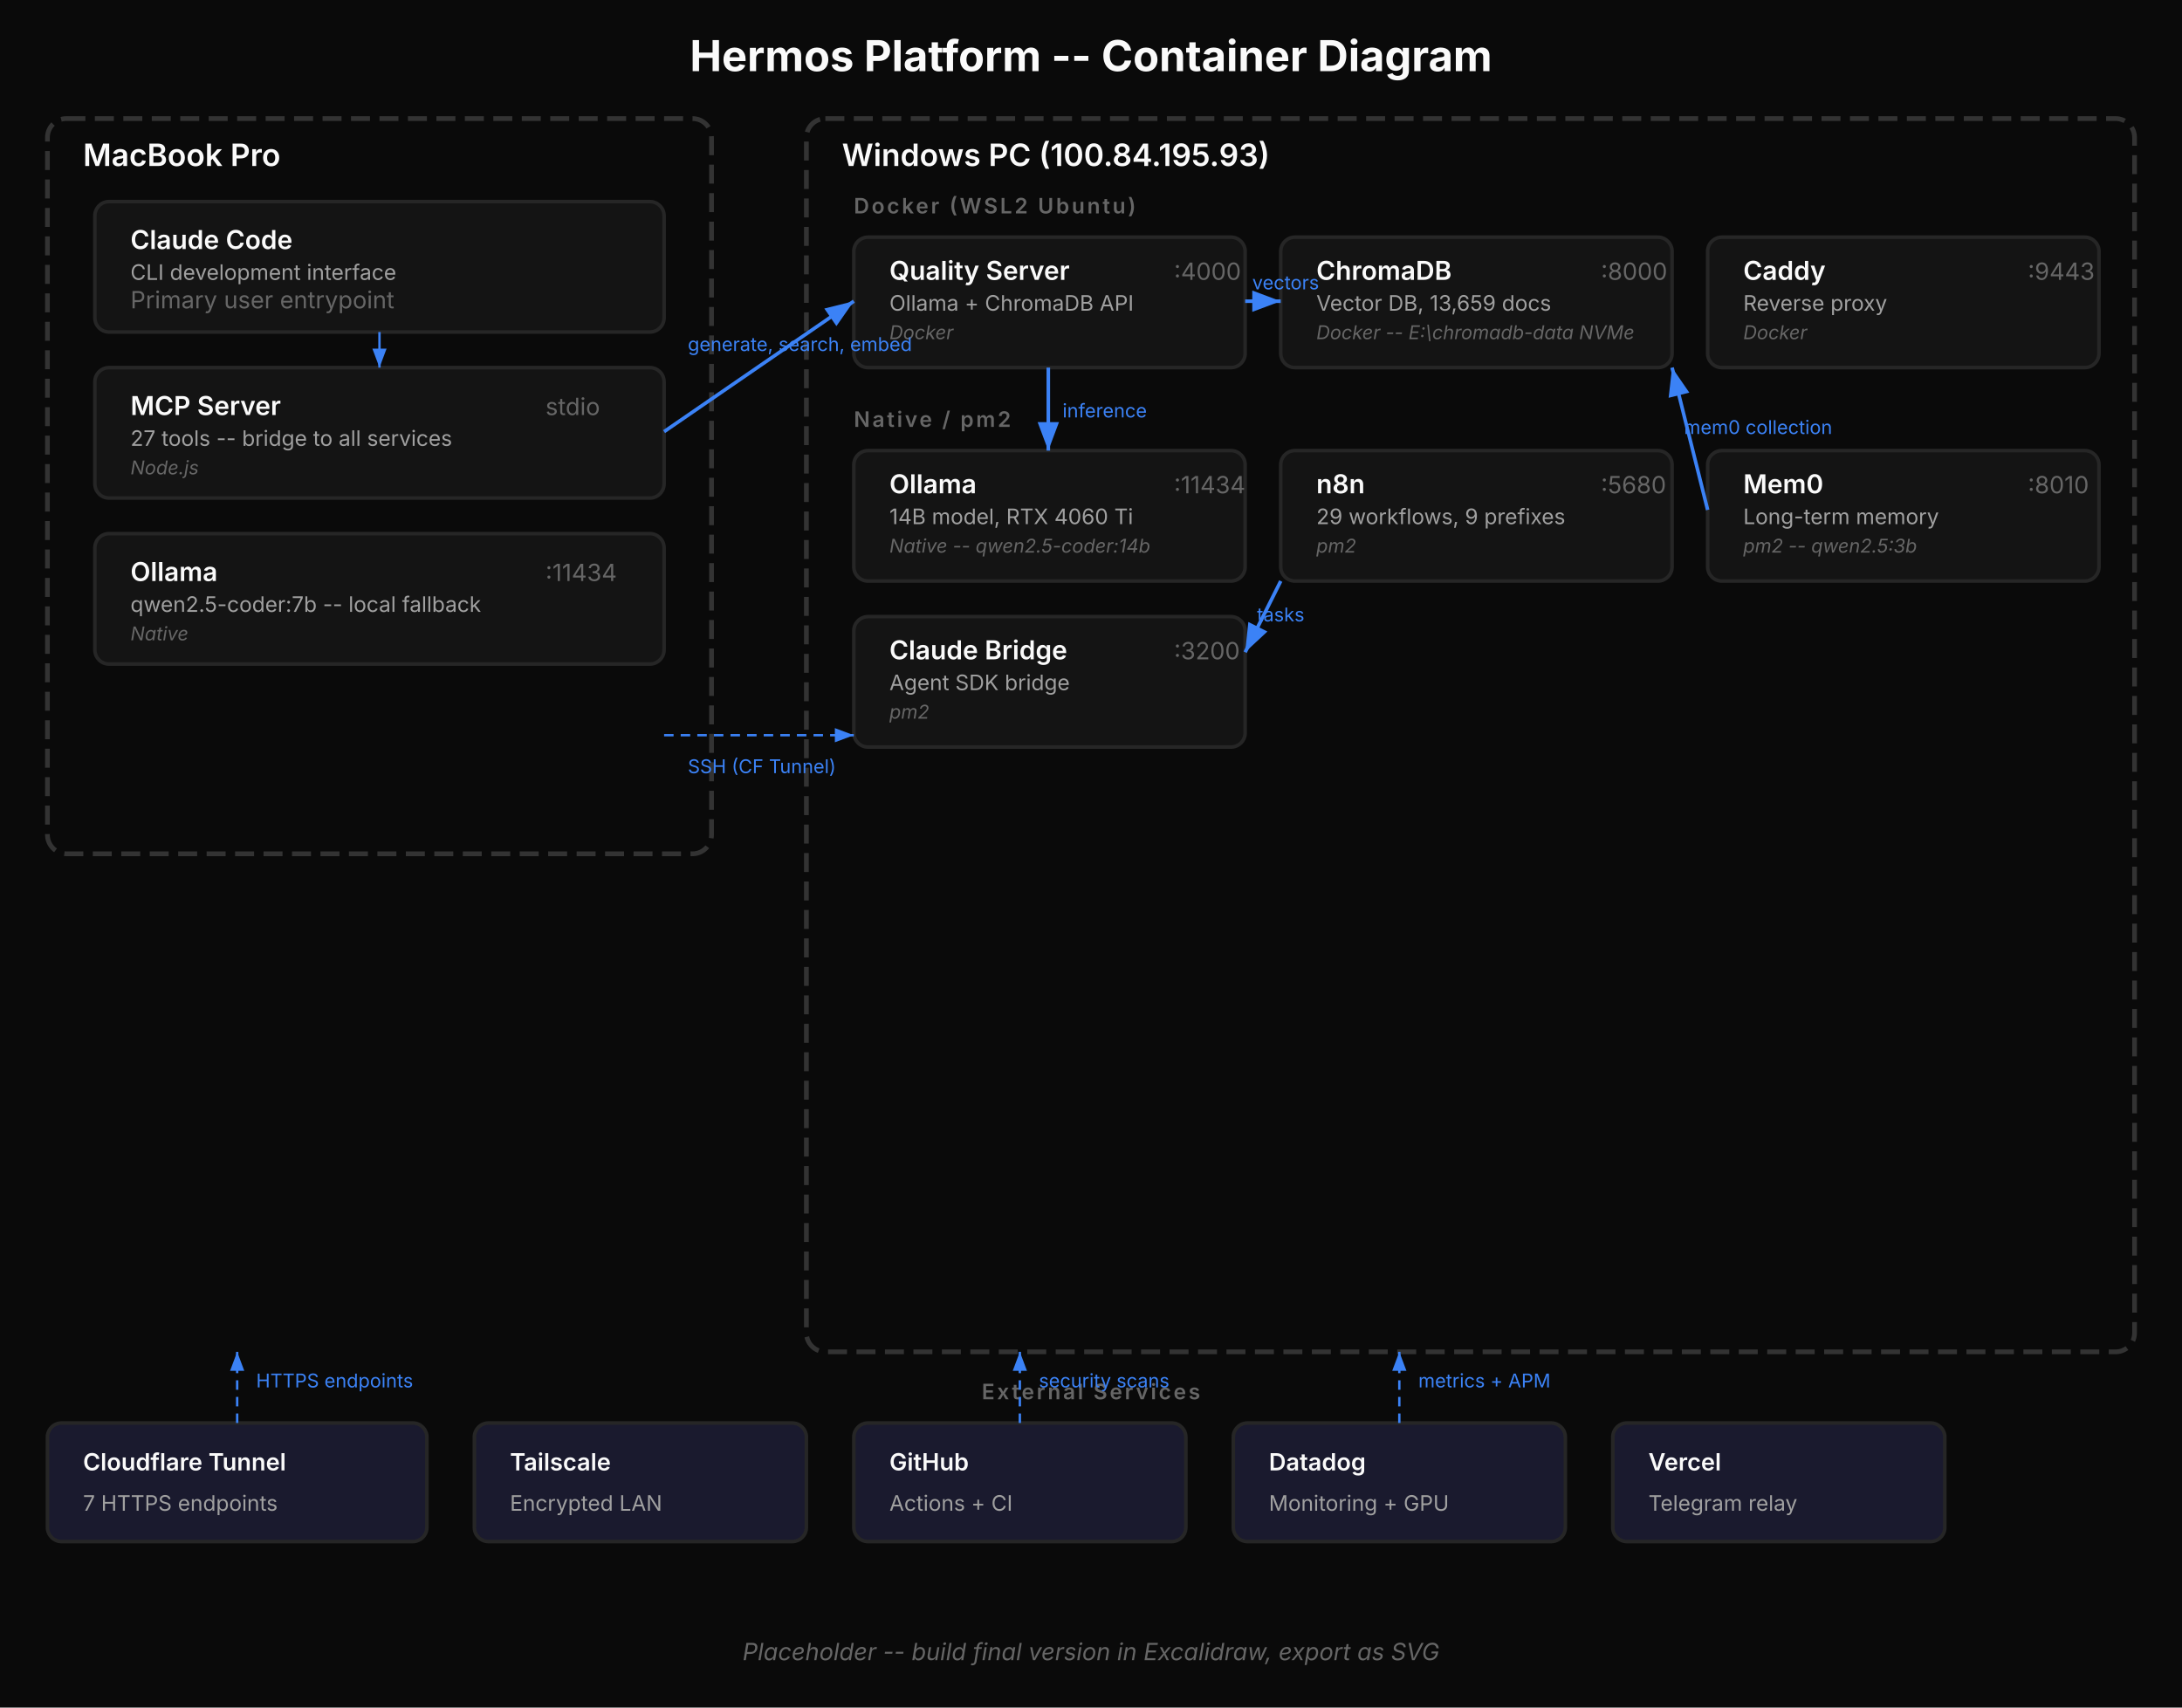
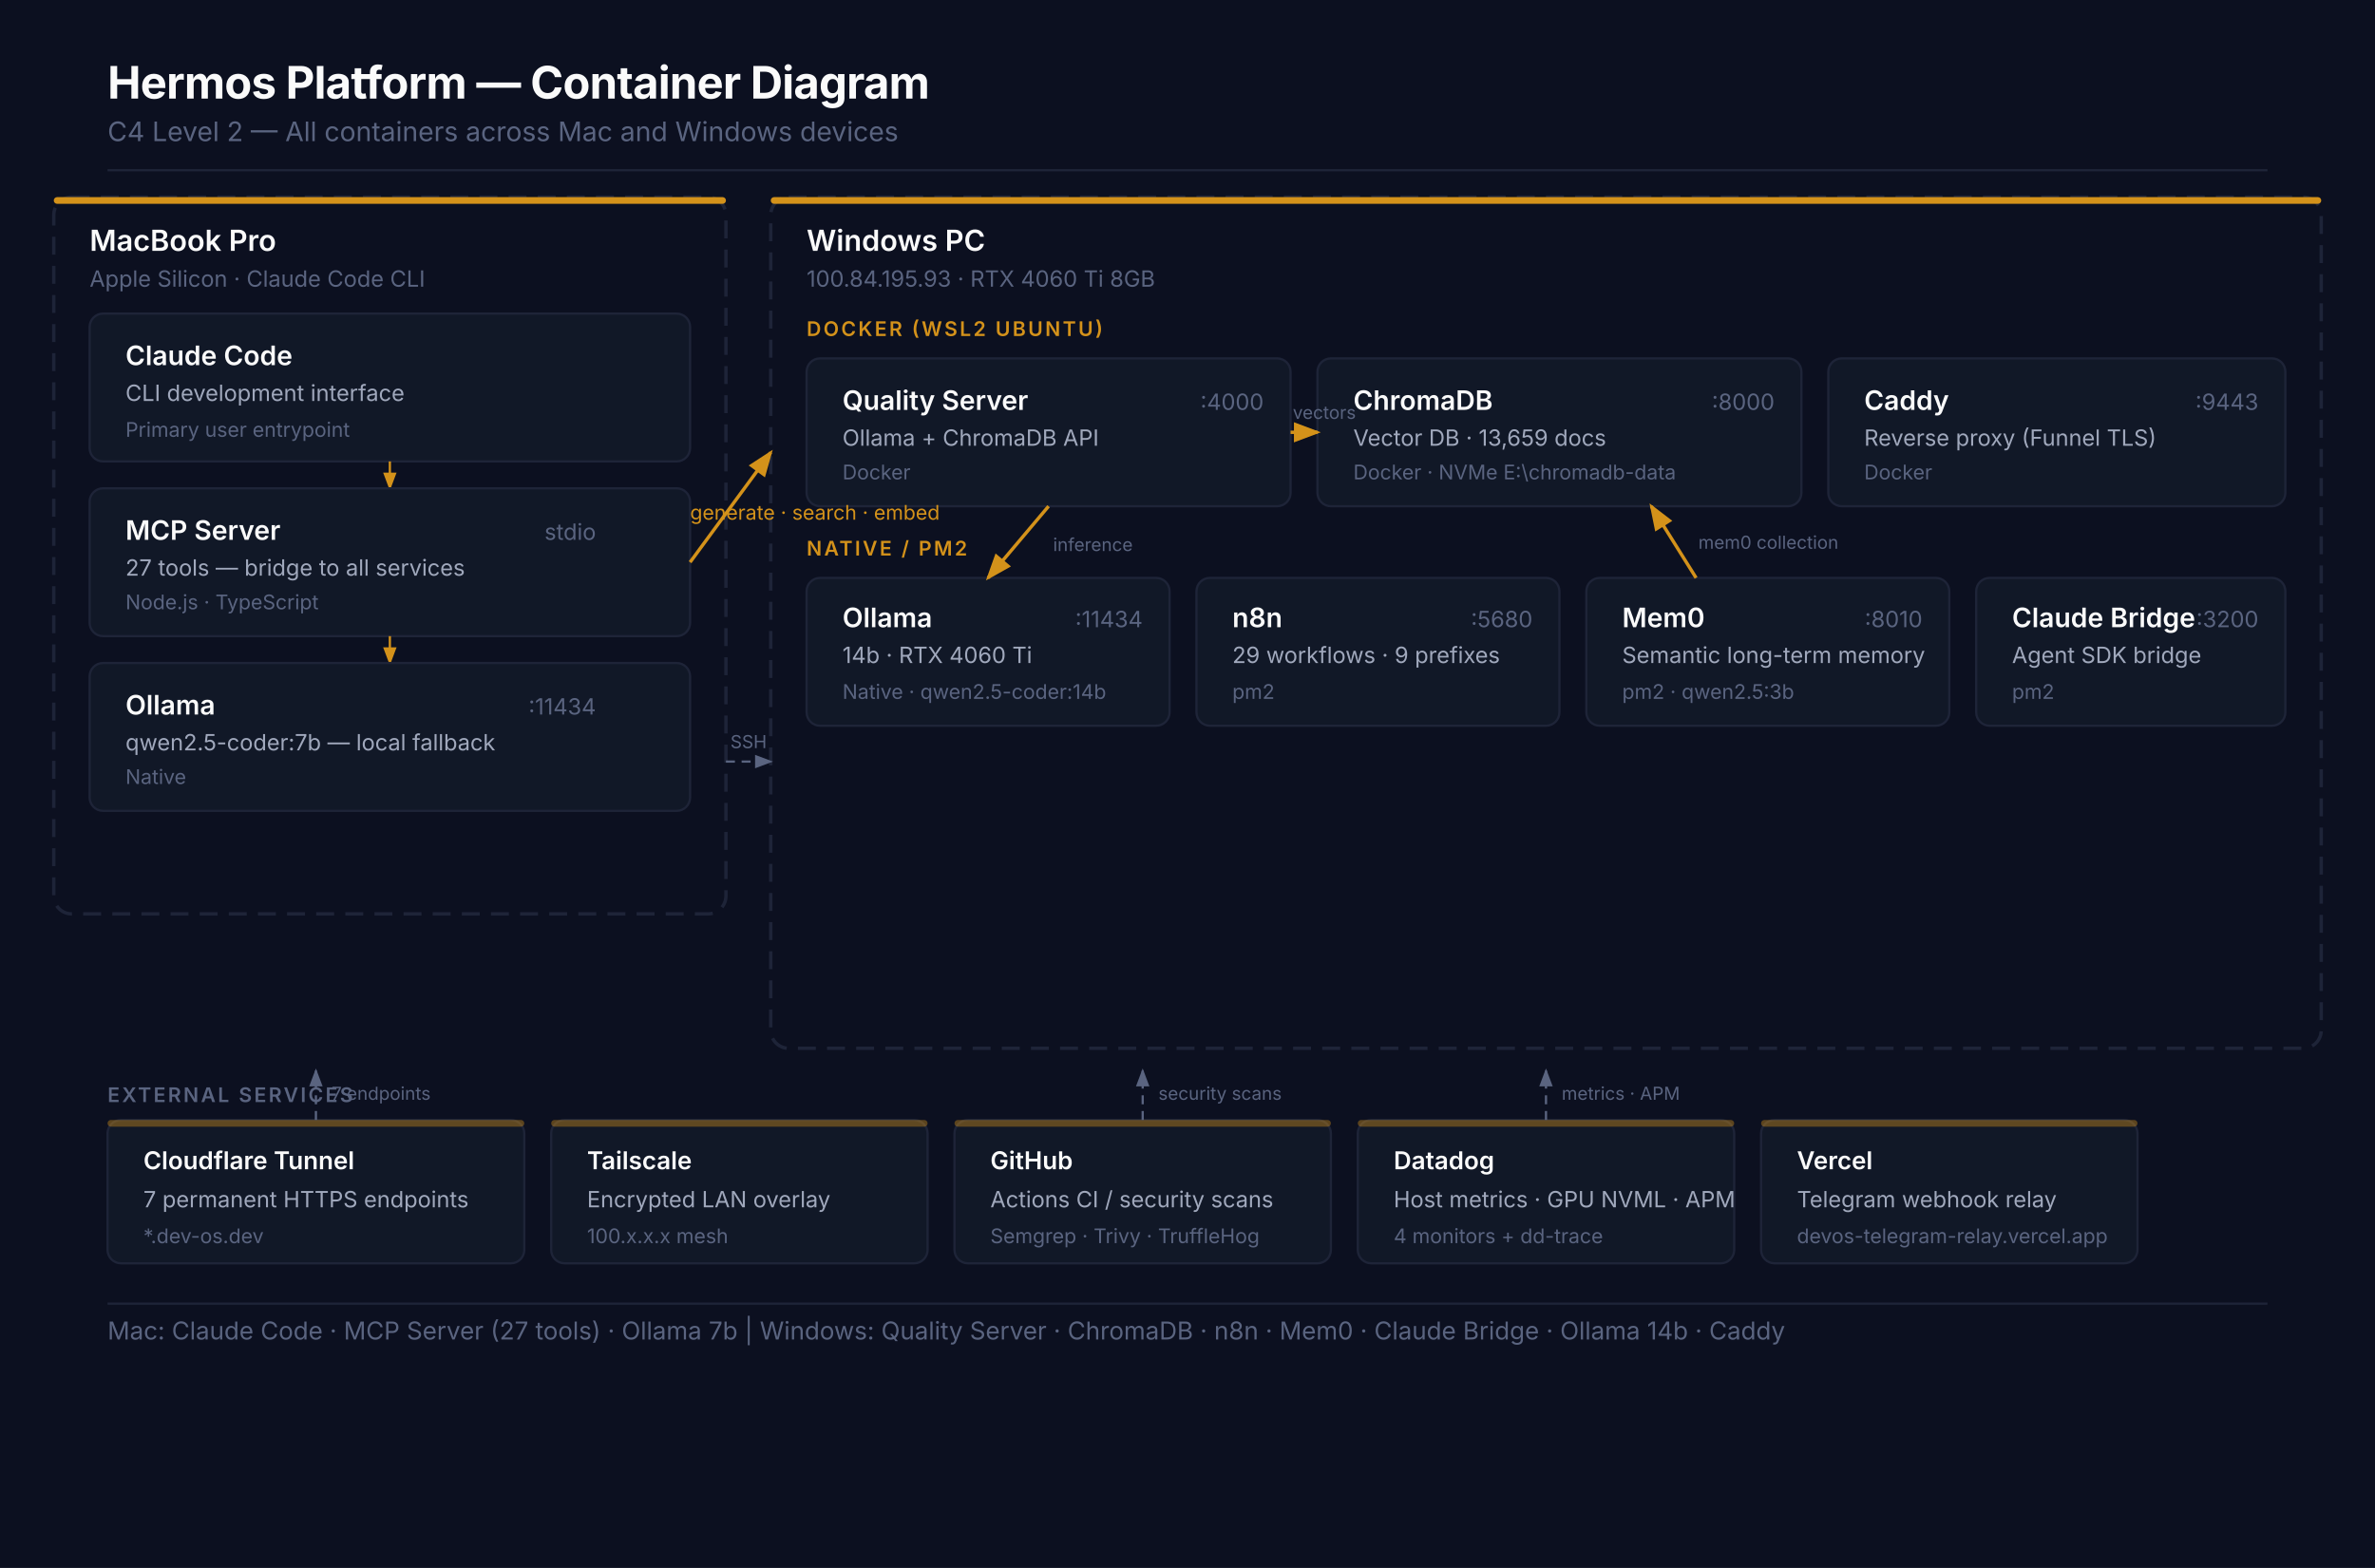
- <svg xmlns="http://www.w3.org/2000/svg" viewBox="0 0 920 720" width="920" height="720">
+ <svg xmlns="http://www.w3.org/2000/svg" viewBox="0 0 1060 700" width="1060" height="700">
  <defs>
-     <style>
-       .title { fill: #FAFAFA; font-family: system-ui, -apple-system, sans-serif; font-size: 18px; font-weight: 700; }
-       .device-label { fill: #FAFAFA; font-family: system-ui, -apple-system, sans-serif; font-size: 13px; font-weight: 600; }
-       .container-name { fill: #FAFAFA; font-family: system-ui, -apple-system, sans-serif; font-size: 11px; font-weight: 600; }
-       .container-port { fill: #666666; font-family: system-ui, -apple-system, sans-serif; font-size: 10px; }
-       .container-desc { fill: #A0A0A0; font-family: system-ui, -apple-system, sans-serif; font-size: 9px; }
-       .runtime-tag { fill: #666666; font-family: system-ui, -apple-system, sans-serif; font-size: 8px; font-style: italic; }
-       .external-name { fill: #FAFAFA; font-family: system-ui, -apple-system, sans-serif; font-size: 10px; font-weight: 600; }
-       .external-desc { fill: #A0A0A0; font-family: system-ui, -apple-system, sans-serif; font-size: 9px; }
-       .arrow-label { fill: #3B82F6; font-family: system-ui, -apple-system, sans-serif; font-size: 8px; }
-       .section-label { fill: #666666; font-family: system-ui, -apple-system, sans-serif; font-size: 9px; font-weight: 600; text-transform: uppercase; letter-spacing: 1px; }
-       .placeholder-note { fill: #666666; font-family: system-ui, -apple-system, sans-serif; font-size: 10px; font-style: italic; }
-     </style>
-     <marker id="arrow" markerWidth="8" markerHeight="6" refX="8" refY="3" orient="auto">
-       <polygon points="0 0, 8 3, 0 6" fill="#3B82F6" />
+     <marker id="arr" markerWidth="8" markerHeight="6" refX="7" refY="3" orient="auto">
+       <polygon points="0 0, 8 3, 0 6" fill="#D4921A" />
+     </marker>
+     <marker id="arr-dash" markerWidth="8" markerHeight="6" refX="7" refY="3" orient="auto">
+       <polygon points="0 0, 8 3, 0 6" fill="#5A6480" />
    </marker>
  </defs>
-   <rect width="920" height="720" fill="#0A0A0A" />
-   <text x="460" y="30" text-anchor="middle" class="title">Hermos Platform -- Container Diagram</text>
-   <rect x="20" y="50" width="280" height="310" rx="8" fill="none" stroke="#333333" stroke-width="2" stroke-dasharray="8,4" />
-   <text x="35" y="70" class="device-label">MacBook Pro</text>
-   <rect x="40" y="85" width="240" height="55" rx="6" fill="#141414" stroke="#262626" stroke-width="1.5" />
-   <text x="55" y="105" class="container-name">Claude Code</text>
-   <text x="55" y="118" class="container-desc">CLI development interface</text>
-   <text x="55" y="130" class="container-port">Primary user entrypoint</text>
-   <rect x="40" y="155" width="240" height="55" rx="6" fill="#141414" stroke="#262626" stroke-width="1.5" />
-   <text x="55" y="175" class="container-name">MCP Server</text>
-   <text x="230" y="175" class="container-port">stdio</text>
-   <text x="55" y="188" class="container-desc">27 tools -- bridge to all services</text>
-   <text x="55" y="200" class="runtime-tag">Node.js</text>
-   <rect x="40" y="225" width="240" height="55" rx="6" fill="#141414" stroke="#262626" stroke-width="1.5" />
-   <text x="55" y="245" class="container-name">Ollama</text>
-   <text x="230" y="245" class="container-port">:11434</text>
-   <text x="55" y="258" class="container-desc">qwen2.5-coder:7b -- local fallback</text>
-   <text x="55" y="270" class="runtime-tag">Native</text>
-   <line x1="160" y1="140" x2="160" y2="155" stroke="#3B82F6" stroke-width="1" marker-end="url(#arrow)" />
-   <rect x="340" y="50" width="560" height="520" rx="8" fill="none" stroke="#333333" stroke-width="2" stroke-dasharray="8,4" />
-   <text x="355" y="70" class="device-label">Windows PC (100.84.195.93)</text>
-   <text x="360" y="90" class="section-label">Docker (WSL2 Ubuntu)</text>
-   <rect x="360" y="100" width="165" height="55" rx="6" fill="#141414" stroke="#262626" stroke-width="1.5" />
-   <text x="375" y="118" class="container-name">Quality Server</text>
-   <text x="495" y="118" class="container-port">:4000</text>
-   <text x="375" y="131" class="container-desc">Ollama + ChromaDB API</text>
-   <text x="375" y="143" class="runtime-tag">Docker</text>
-   <rect x="540" y="100" width="165" height="55" rx="6" fill="#141414" stroke="#262626" stroke-width="1.5" />
-   <text x="555" y="118" class="container-name">ChromaDB</text>
-   <text x="675" y="118" class="container-port">:8000</text>
-   <text x="555" y="131" class="container-desc">Vector DB, 13,659 docs</text>
-   <text x="555" y="143" class="runtime-tag">Docker -- E:\chromadb-data NVMe</text>
-   <rect x="720" y="100" width="165" height="55" rx="6" fill="#141414" stroke="#262626" stroke-width="1.5" />
-   <text x="735" y="118" class="container-name">Caddy</text>
-   <text x="855" y="118" class="container-port">:9443</text>
-   <text x="735" y="131" class="container-desc">Reverse proxy</text>
-   <text x="735" y="143" class="runtime-tag">Docker</text>
-   <text x="360" y="180" class="section-label">Native / pm2</text>
-   <rect x="360" y="190" width="165" height="55" rx="6" fill="#141414" stroke="#262626" stroke-width="1.5" />
-   <text x="375" y="208" class="container-name">Ollama</text>
-   <text x="495" y="208" class="container-port">:11434</text>
-   <text x="375" y="221" class="container-desc">14B model, RTX 4060 Ti</text>
-   <text x="375" y="233" class="runtime-tag">Native -- qwen2.5-coder:14b</text>
-   <rect x="540" y="190" width="165" height="55" rx="6" fill="#141414" stroke="#262626" stroke-width="1.5" />
-   <text x="555" y="208" class="container-name">n8n</text>
-   <text x="675" y="208" class="container-port">:5680</text>
-   <text x="555" y="221" class="container-desc">29 workflows, 9 prefixes</text>
-   <text x="555" y="233" class="runtime-tag">pm2</text>
-   <rect x="720" y="190" width="165" height="55" rx="6" fill="#141414" stroke="#262626" stroke-width="1.5" />
-   <text x="735" y="208" class="container-name">Mem0</text>
-   <text x="855" y="208" class="container-port">:8010</text>
-   <text x="735" y="221" class="container-desc">Long-term memory</text>
-   <text x="735" y="233" class="runtime-tag">pm2 -- qwen2.5:3b</text>
-   <rect x="360" y="260" width="165" height="55" rx="6" fill="#141414" stroke="#262626" stroke-width="1.5" />
-   <text x="375" y="278" class="container-name">Claude Bridge</text>
-   <text x="495" y="278" class="container-port">:3200</text>
-   <text x="375" y="291" class="container-desc">Agent SDK bridge</text>
-   <text x="375" y="303" class="runtime-tag">pm2</text>
-   <line x1="280" y1="182" x2="360" y2="127" stroke="#3B82F6" stroke-width="1.5" marker-end="url(#arrow)" />
-   <text x="290" y="148" class="arrow-label">generate, search, embed</text>
-   <line x1="525" y1="127" x2="540" y2="127" stroke="#3B82F6" stroke-width="1.5" marker-end="url(#arrow)" />
-   <text x="528" y="122" class="arrow-label">vectors</text>
-   <line x1="442" y1="155" x2="442" y2="190" stroke="#3B82F6" stroke-width="1.5" marker-end="url(#arrow)" />
-   <text x="448" y="176" class="arrow-label">inference</text>
-   <line x1="720" y1="215" x2="705" y2="155" stroke="#3B82F6" stroke-width="1.5" marker-end="url(#arrow)" />
-   <text x="710" y="183" class="arrow-label">mem0 collection</text>
-   <line x1="540" y1="245" x2="525" y2="275" stroke="#3B82F6" stroke-width="1.5" marker-end="url(#arrow)" />
-   <text x="530" y="262" class="arrow-label">tasks</text>
-   <line x1="280" y1="310" x2="360" y2="310" stroke="#3B82F6" stroke-width="1" stroke-dasharray="4,3" marker-end="url(#arrow)" />
-   <text x="290" y="326" class="arrow-label">SSH (CF Tunnel)</text>
-   <text x="460" y="590" text-anchor="middle" class="section-label">External Services</text>
-   <rect x="20" y="600" width="160" height="50" rx="6" fill="#1A1A2E" stroke="#262626" stroke-width="1.5" />
-   <text x="35" y="620" class="external-name">Cloudflare Tunnel</text>
-   <text x="35" y="637" class="external-desc">7 HTTPS endpoints</text>
-   <rect x="200" y="600" width="140" height="50" rx="6" fill="#1A1A2E" stroke="#262626" stroke-width="1.5" />
-   <text x="215" y="620" class="external-name">Tailscale</text>
-   <text x="215" y="637" class="external-desc">Encrypted LAN</text>
-   <rect x="360" y="600" width="140" height="50" rx="6" fill="#1A1A2E" stroke="#262626" stroke-width="1.5" />
-   <text x="375" y="620" class="external-name">GitHub</text>
-   <text x="375" y="637" class="external-desc">Actions + CI</text>
-   <rect x="520" y="600" width="140" height="50" rx="6" fill="#1A1A2E" stroke="#262626" stroke-width="1.5" />
-   <text x="535" y="620" class="external-name">Datadog</text>
-   <text x="535" y="637" class="external-desc">Monitoring + GPU</text>
-   <rect x="680" y="600" width="140" height="50" rx="6" fill="#1A1A2E" stroke="#262626" stroke-width="1.5" />
-   <text x="695" y="620" class="external-name">Vercel</text>
-   <text x="695" y="637" class="external-desc">Telegram relay</text>
-   <line x1="100" y1="600" x2="100" y2="570" stroke="#3B82F6" stroke-width="1" stroke-dasharray="4,3" marker-end="url(#arrow)" />
-   <text x="108" y="585" class="arrow-label">HTTPS endpoints</text>
-   <line x1="430" y1="600" x2="430" y2="570" stroke="#3B82F6" stroke-width="1" stroke-dasharray="4,3" marker-end="url(#arrow)" />
-   <text x="438" y="585" class="arrow-label">security scans</text>
-   <line x1="590" y1="600" x2="590" y2="570" stroke="#3B82F6" stroke-width="1" stroke-dasharray="4,3" marker-end="url(#arrow)" />
-   <text x="598" y="585" class="arrow-label">metrics + APM</text>
-   <text x="460" y="700" text-anchor="middle" class="placeholder-note">Placeholder -- build final version in Excalidraw, export as SVG</text>
+   <rect width="1060" height="700" fill="#0C1020" />
+   <text x="48" y="44" font-family="ui-sans-serif,system-ui,-apple-system,sans-serif" font-size="20" font-weight="700" fill="#FAFAFA" letter-spacing="-0.3">Hermos Platform — Container Diagram</text>
+   <text x="48" y="63" font-family="ui-sans-serif,system-ui,-apple-system,sans-serif" font-size="12" fill="#5A6480">C4 Level 2 — All containers across Mac and Windows devices</text>
+   <line x1="48" y1="76" x2="1012" y2="76" stroke="#1E2438" stroke-width="1" />
+   <rect x="24" y="88" width="300" height="320" rx="8" fill="none" stroke="#1E2438" stroke-width="1.5" stroke-dasharray="8,5" />
+   <rect x="24" y="88" width="300" height="3" rx="1.5" fill="#D4921A" />
+   <text x="40" y="112" font-family="ui-sans-serif,system-ui,-apple-system,sans-serif" font-size="13" font-weight="600" fill="#FAFAFA">MacBook Pro</text>
+   <text x="40" y="128" font-family="ui-sans-serif,system-ui,-apple-system,sans-serif" font-size="10" fill="#5A6480">Apple Silicon · Claude Code CLI</text>
+   <rect x="40" y="140" width="268" height="66" rx="6" fill="#111827" stroke="#1E2438" stroke-width="1" />
+   <text x="56" y="163" font-family="ui-sans-serif,system-ui,-apple-system,sans-serif" font-size="12" font-weight="600" fill="#FAFAFA">Claude Code</text>
+   <text x="56" y="179" font-family="ui-sans-serif,system-ui,-apple-system,sans-serif" font-size="10" fill="#A0A8BC">CLI development interface</text>
+   <text x="56" y="195" font-family="ui-sans-serif,system-ui,-apple-system,sans-serif" font-size="9" fill="#5A6480">Primary user entrypoint</text>
+   <line x1="174" y1="206" x2="174" y2="218" stroke="#D4921A" stroke-width="1" marker-end="url(#arr)" />
+   <rect x="40" y="218" width="268" height="66" rx="6" fill="#111827" stroke="#1E2438" stroke-width="1" />
+   <text x="56" y="241" font-family="ui-sans-serif,system-ui,-apple-system,sans-serif" font-size="12" font-weight="600" fill="#FAFAFA">MCP Server</text>
+   <text x="266" y="241" font-family="ui-sans-serif,system-ui,-apple-system,sans-serif" font-size="10" fill="#5A6480" text-anchor="end">stdio</text>
+   <text x="56" y="257" font-family="ui-sans-serif,system-ui,-apple-system,sans-serif" font-size="10" fill="#A0A8BC">27 tools — bridge to all services</text>
+   <text x="56" y="272" font-family="ui-sans-serif,system-ui,-apple-system,sans-serif" font-size="9" fill="#5A6480">Node.js · TypeScript</text>
+   <line x1="174" y1="284" x2="174" y2="296" stroke="#D4921A" stroke-width="1" marker-end="url(#arr)" />
+   <rect x="40" y="296" width="268" height="66" rx="6" fill="#111827" stroke="#1E2438" stroke-width="1" />
+   <text x="56" y="319" font-family="ui-sans-serif,system-ui,-apple-system,sans-serif" font-size="12" font-weight="600" fill="#FAFAFA">Ollama</text>
+   <text x="266" y="319" font-family="ui-sans-serif,system-ui,-apple-system,sans-serif" font-size="10" fill="#5A6480" text-anchor="end">:11434</text>
+   <text x="56" y="335" font-family="ui-sans-serif,system-ui,-apple-system,sans-serif" font-size="10" fill="#A0A8BC">qwen2.5-coder:7b — local fallback</text>
+   <text x="56" y="350" font-family="ui-sans-serif,system-ui,-apple-system,sans-serif" font-size="9" fill="#5A6480">Native</text>
+   <rect x="344" y="88" width="692" height="380" rx="8" fill="none" stroke="#1E2438" stroke-width="1.5" stroke-dasharray="8,5" />
+   <rect x="344" y="88" width="692" height="3" rx="1.5" fill="#D4921A" />
+   <text x="360" y="112" font-family="ui-sans-serif,system-ui,-apple-system,sans-serif" font-size="13" font-weight="600" fill="#FAFAFA">Windows PC</text>
+   <text x="360" y="128" font-family="ui-sans-serif,system-ui,-apple-system,sans-serif" font-size="10" fill="#5A6480">100.84.195.93 · RTX 4060 Ti 8GB</text>
+   <text x="360" y="150" font-family="ui-sans-serif,system-ui,-apple-system,sans-serif" font-size="9" font-weight="600" fill="#D4921A" letter-spacing="1">DOCKER (WSL2 UBUNTU)</text>
+   <rect x="360" y="160" width="216" height="66" rx="6" fill="#111827" stroke="#1E2438" stroke-width="1" />
+   <text x="376" y="183" font-family="ui-sans-serif,system-ui,-apple-system,sans-serif" font-size="12" font-weight="600" fill="#FAFAFA">Quality Server</text>
+   <text x="564" y="183" font-family="ui-sans-serif,system-ui,-apple-system,sans-serif" font-size="10" fill="#5A6480" text-anchor="end">:4000</text>
+   <text x="376" y="199" font-family="ui-sans-serif,system-ui,-apple-system,sans-serif" font-size="10" fill="#A0A8BC">Ollama + ChromaDB API</text>
+   <text x="376" y="214" font-family="ui-sans-serif,system-ui,-apple-system,sans-serif" font-size="9" fill="#5A6480">Docker</text>
+   <rect x="588" y="160" width="216" height="66" rx="6" fill="#111827" stroke="#1E2438" stroke-width="1" />
+   <text x="604" y="183" font-family="ui-sans-serif,system-ui,-apple-system,sans-serif" font-size="12" font-weight="600" fill="#FAFAFA">ChromaDB</text>
+   <text x="792" y="183" font-family="ui-sans-serif,system-ui,-apple-system,sans-serif" font-size="10" fill="#5A6480" text-anchor="end">:8000</text>
+   <text x="604" y="199" font-family="ui-sans-serif,system-ui,-apple-system,sans-serif" font-size="10" fill="#A0A8BC">Vector DB · 13,659 docs</text>
+   <text x="604" y="214" font-family="ui-sans-serif,system-ui,-apple-system,sans-serif" font-size="9" fill="#5A6480">Docker · NVMe E:\chromadb-data</text>
+   <rect x="816" y="160" width="204" height="66" rx="6" fill="#111827" stroke="#1E2438" stroke-width="1" />
+   <text x="832" y="183" font-family="ui-sans-serif,system-ui,-apple-system,sans-serif" font-size="12" font-weight="600" fill="#FAFAFA">Caddy</text>
+   <text x="1008" y="183" font-family="ui-sans-serif,system-ui,-apple-system,sans-serif" font-size="10" fill="#5A6480" text-anchor="end">:9443</text>
+   <text x="832" y="199" font-family="ui-sans-serif,system-ui,-apple-system,sans-serif" font-size="10" fill="#A0A8BC">Reverse proxy (Funnel TLS)</text>
+   <text x="832" y="214" font-family="ui-sans-serif,system-ui,-apple-system,sans-serif" font-size="9" fill="#5A6480">Docker</text>
+   <text x="360" y="248" font-family="ui-sans-serif,system-ui,-apple-system,sans-serif" font-size="9" font-weight="600" fill="#D4921A" letter-spacing="1">NATIVE / PM2</text>
+   <rect x="360" y="258" width="162" height="66" rx="6" fill="#111827" stroke="#1E2438" stroke-width="1" />
+   <text x="376" y="280" font-family="ui-sans-serif,system-ui,-apple-system,sans-serif" font-size="12" font-weight="600" fill="#FAFAFA">Ollama</text>
+   <text x="510" y="280" font-family="ui-sans-serif,system-ui,-apple-system,sans-serif" font-size="10" fill="#5A6480" text-anchor="end">:11434</text>
+   <text x="376" y="296" font-family="ui-sans-serif,system-ui,-apple-system,sans-serif" font-size="10" fill="#A0A8BC">14b · RTX 4060 Ti</text>
+   <text x="376" y="312" font-family="ui-sans-serif,system-ui,-apple-system,sans-serif" font-size="9" fill="#5A6480">Native · qwen2.5-coder:14b</text>
+   <rect x="534" y="258" width="162" height="66" rx="6" fill="#111827" stroke="#1E2438" stroke-width="1" />
+   <text x="550" y="280" font-family="ui-sans-serif,system-ui,-apple-system,sans-serif" font-size="12" font-weight="600" fill="#FAFAFA">n8n</text>
+   <text x="684" y="280" font-family="ui-sans-serif,system-ui,-apple-system,sans-serif" font-size="10" fill="#5A6480" text-anchor="end">:5680</text>
+   <text x="550" y="296" font-family="ui-sans-serif,system-ui,-apple-system,sans-serif" font-size="10" fill="#A0A8BC">29 workflows · 9 prefixes</text>
+   <text x="550" y="312" font-family="ui-sans-serif,system-ui,-apple-system,sans-serif" font-size="9" fill="#5A6480">pm2</text>
+   <rect x="708" y="258" width="162" height="66" rx="6" fill="#111827" stroke="#1E2438" stroke-width="1" />
+   <text x="724" y="280" font-family="ui-sans-serif,system-ui,-apple-system,sans-serif" font-size="12" font-weight="600" fill="#FAFAFA">Mem0</text>
+   <text x="858" y="280" font-family="ui-sans-serif,system-ui,-apple-system,sans-serif" font-size="10" fill="#5A6480" text-anchor="end">:8010</text>
+   <text x="724" y="296" font-family="ui-sans-serif,system-ui,-apple-system,sans-serif" font-size="10" fill="#A0A8BC">Semantic long-term memory</text>
+   <text x="724" y="312" font-family="ui-sans-serif,system-ui,-apple-system,sans-serif" font-size="9" fill="#5A6480">pm2 · qwen2.5:3b</text>
+   <rect x="882" y="258" width="138" height="66" rx="6" fill="#111827" stroke="#1E2438" stroke-width="1" />
+   <text x="898" y="280" font-family="ui-sans-serif,system-ui,-apple-system,sans-serif" font-size="12" font-weight="600" fill="#FAFAFA">Claude Bridge</text>
+   <text x="1008" y="280" font-family="ui-sans-serif,system-ui,-apple-system,sans-serif" font-size="10" fill="#5A6480" text-anchor="end">:3200</text>
+   <text x="898" y="296" font-family="ui-sans-serif,system-ui,-apple-system,sans-serif" font-size="10" fill="#A0A8BC">Agent SDK bridge</text>
+   <text x="898" y="312" font-family="ui-sans-serif,system-ui,-apple-system,sans-serif" font-size="9" fill="#5A6480">pm2</text>
+   <line x1="308" y1="251" x2="344" y2="202" stroke="#D4921A" stroke-width="1.5" marker-end="url(#arr)" />
+   <text x="308" y="232" font-family="ui-sans-serif,system-ui,-apple-system,sans-serif" font-size="9" fill="#D4921A">generate · search · embed</text>
+   <line x1="576" y1="193" x2="588" y2="193" stroke="#D4921A" stroke-width="1.5" marker-end="url(#arr)" />
+   <text x="577" y="187" font-family="ui-sans-serif,system-ui,-apple-system,sans-serif" font-size="8" fill="#5A6480">vectors</text>
+   <line x1="468" y1="226" x2="441" y2="258" stroke="#D4921A" stroke-width="1.5" marker-end="url(#arr)" />
+   <text x="470" y="246" font-family="ui-sans-serif,system-ui,-apple-system,sans-serif" font-size="8" fill="#5A6480">inference</text>
+   <line x1="757" y1="258" x2="737" y2="226" stroke="#D4921A" stroke-width="1.5" marker-end="url(#arr)" />
+   <text x="758" y="245" font-family="ui-sans-serif,system-ui,-apple-system,sans-serif" font-size="8" fill="#5A6480">mem0 collection</text>
+   <line x1="324" y1="340" x2="344" y2="340" stroke="#5A6480" stroke-width="1" stroke-dasharray="4,3" marker-end="url(#arr-dash)" />
+   <text x="326" y="334" font-family="ui-sans-serif,system-ui,-apple-system,sans-serif" font-size="8" fill="#5A6480">SSH</text>
+   <text x="48" y="492" font-family="ui-sans-serif,system-ui,-apple-system,sans-serif" font-size="9" font-weight="600" fill="#5A6480" letter-spacing="1">EXTERNAL SERVICES</text>
+   <rect x="48" y="500" width="186" height="64" rx="6" fill="#111827" stroke="#1E2438" stroke-width="1" />
+   <rect x="48" y="500" width="186" height="3" rx="1.5" fill="rgba(212,146,26,0.4)" />
+   <text x="64" y="522" font-family="ui-sans-serif,system-ui,-apple-system,sans-serif" font-size="11" font-weight="600" fill="#FAFAFA">Cloudflare Tunnel</text>
+   <text x="64" y="539" font-family="ui-sans-serif,system-ui,-apple-system,sans-serif" font-size="10" fill="#A0A8BC">7 permanent HTTPS endpoints</text>
+   <text x="64" y="555" font-family="ui-sans-serif,system-ui,-apple-system,sans-serif" font-size="9" fill="#5A6480">*.dev-os.dev</text>
+   <rect x="246" y="500" width="168" height="64" rx="6" fill="#111827" stroke="#1E2438" stroke-width="1" />
+   <rect x="246" y="500" width="168" height="3" rx="1.5" fill="rgba(212,146,26,0.4)" />
+   <text x="262" y="522" font-family="ui-sans-serif,system-ui,-apple-system,sans-serif" font-size="11" font-weight="600" fill="#FAFAFA">Tailscale</text>
+   <text x="262" y="539" font-family="ui-sans-serif,system-ui,-apple-system,sans-serif" font-size="10" fill="#A0A8BC">Encrypted LAN overlay</text>
+   <text x="262" y="555" font-family="ui-sans-serif,system-ui,-apple-system,sans-serif" font-size="9" fill="#5A6480">100.x.x.x mesh</text>
+   <rect x="426" y="500" width="168" height="64" rx="6" fill="#111827" stroke="#1E2438" stroke-width="1" />
+   <rect x="426" y="500" width="168" height="3" rx="1.5" fill="rgba(212,146,26,0.4)" />
+   <text x="442" y="522" font-family="ui-sans-serif,system-ui,-apple-system,sans-serif" font-size="11" font-weight="600" fill="#FAFAFA">GitHub</text>
+   <text x="442" y="539" font-family="ui-sans-serif,system-ui,-apple-system,sans-serif" font-size="10" fill="#A0A8BC">Actions CI / security scans</text>
+   <text x="442" y="555" font-family="ui-sans-serif,system-ui,-apple-system,sans-serif" font-size="9" fill="#5A6480">Semgrep · Trivy · TruffleHog</text>
+   <rect x="606" y="500" width="168" height="64" rx="6" fill="#111827" stroke="#1E2438" stroke-width="1" />
+   <rect x="606" y="500" width="168" height="3" rx="1.5" fill="rgba(212,146,26,0.4)" />
+   <text x="622" y="522" font-family="ui-sans-serif,system-ui,-apple-system,sans-serif" font-size="11" font-weight="600" fill="#FAFAFA">Datadog</text>
+   <text x="622" y="539" font-family="ui-sans-serif,system-ui,-apple-system,sans-serif" font-size="10" fill="#A0A8BC">Host metrics · GPU NVML · APM</text>
+   <text x="622" y="555" font-family="ui-sans-serif,system-ui,-apple-system,sans-serif" font-size="9" fill="#5A6480">4 monitors + dd-trace</text>
+   <rect x="786" y="500" width="168" height="64" rx="6" fill="#111827" stroke="#1E2438" stroke-width="1" />
+   <rect x="786" y="500" width="168" height="3" rx="1.5" fill="rgba(212,146,26,0.4)" />
+   <text x="802" y="522" font-family="ui-sans-serif,system-ui,-apple-system,sans-serif" font-size="11" font-weight="600" fill="#FAFAFA">Vercel</text>
+   <text x="802" y="539" font-family="ui-sans-serif,system-ui,-apple-system,sans-serif" font-size="10" fill="#A0A8BC">Telegram webhook relay</text>
+   <text x="802" y="555" font-family="ui-sans-serif,system-ui,-apple-system,sans-serif" font-size="9" fill="#5A6480">devos-telegram-relay.vercel.app</text>
+   <line x1="141" y1="500" x2="141" y2="478" stroke="#5A6480" stroke-width="1" stroke-dasharray="4,3" marker-end="url(#arr-dash)" />
+   <text x="148" y="491" font-family="ui-sans-serif,system-ui,-apple-system,sans-serif" font-size="8" fill="#5A6480">7 endpoints</text>
+   <line x1="510" y1="500" x2="510" y2="478" stroke="#5A6480" stroke-width="1" stroke-dasharray="4,3" marker-end="url(#arr-dash)" />
+   <text x="517" y="491" font-family="ui-sans-serif,system-ui,-apple-system,sans-serif" font-size="8" fill="#5A6480">security scans</text>
+   <line x1="690" y1="500" x2="690" y2="478" stroke="#5A6480" stroke-width="1" stroke-dasharray="4,3" marker-end="url(#arr-dash)" />
+   <text x="697" y="491" font-family="ui-sans-serif,system-ui,-apple-system,sans-serif" font-size="8" fill="#5A6480">metrics · APM</text>
+   <line x1="48" y1="582" x2="1012" y2="582" stroke="#1E2438" stroke-width="1" />
+   <text x="48" y="598" font-family="ui-sans-serif,system-ui,-apple-system,sans-serif" font-size="11" fill="#5A6480">Mac: Claude Code · MCP Server (27 tools) · Ollama 7b  |  Windows: Quality Server · ChromaDB · n8n · Mem0 · Claude Bridge · Ollama 14b · Caddy</text>
</svg>
